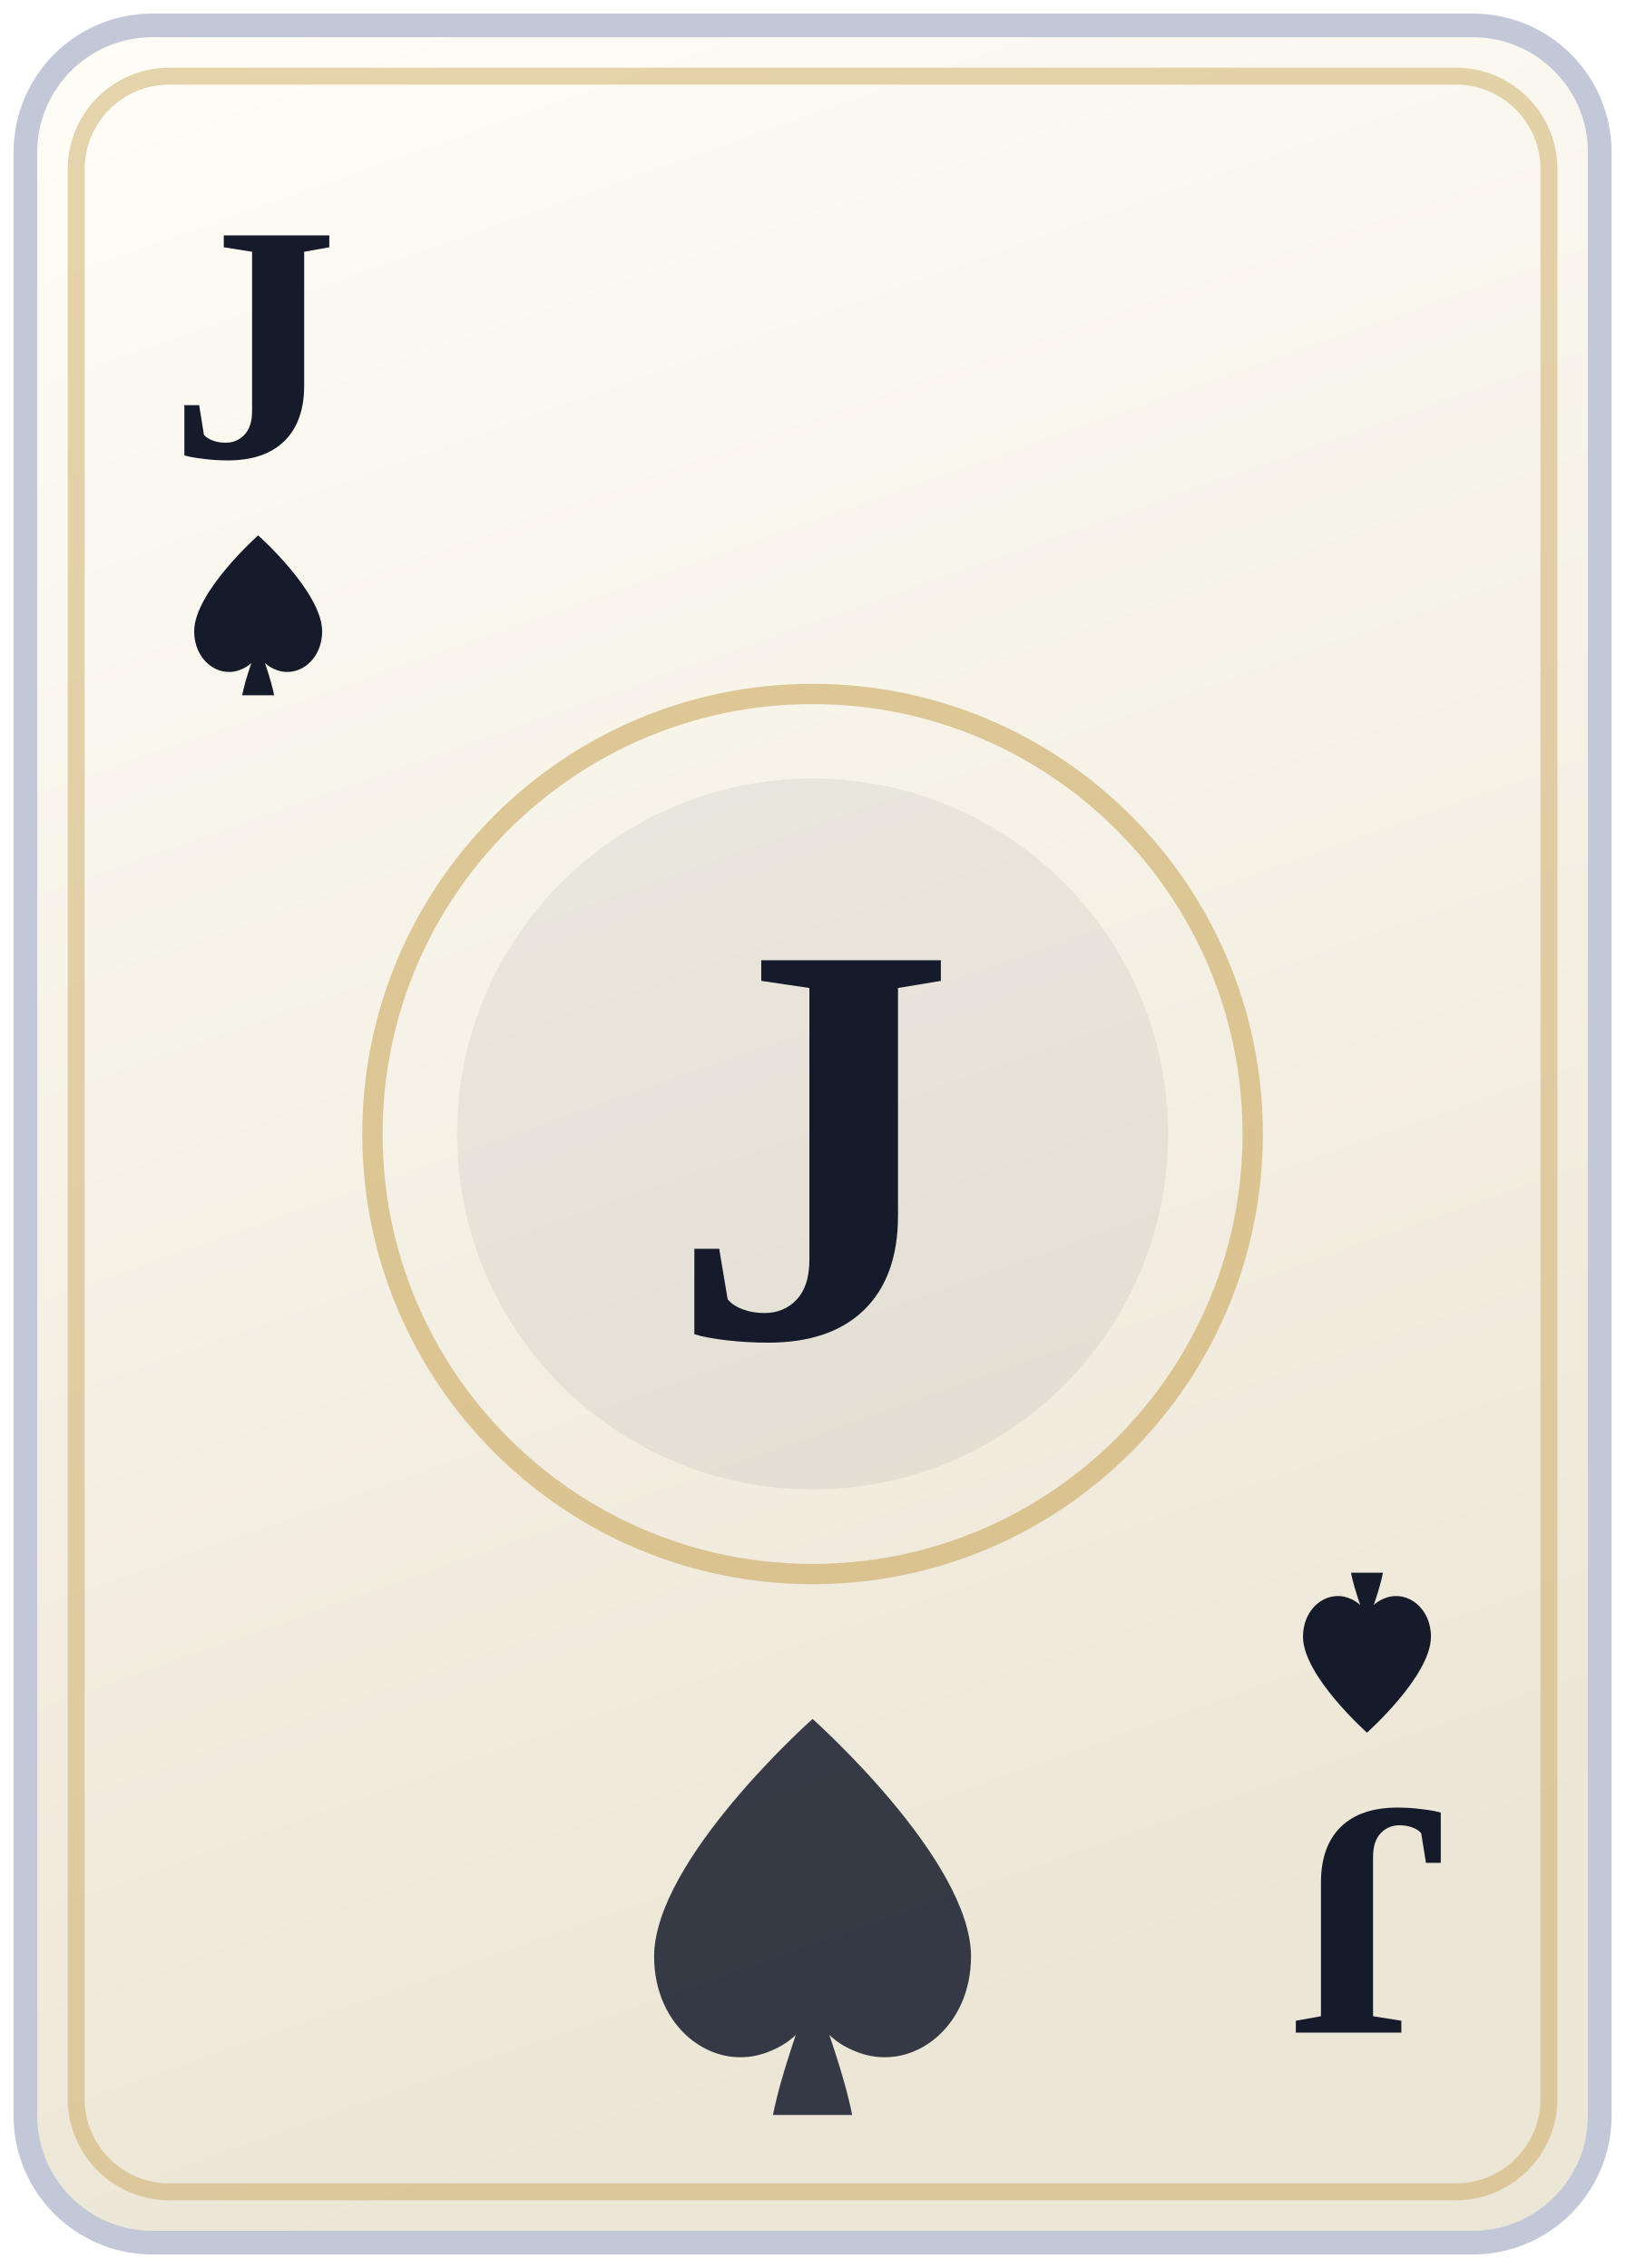
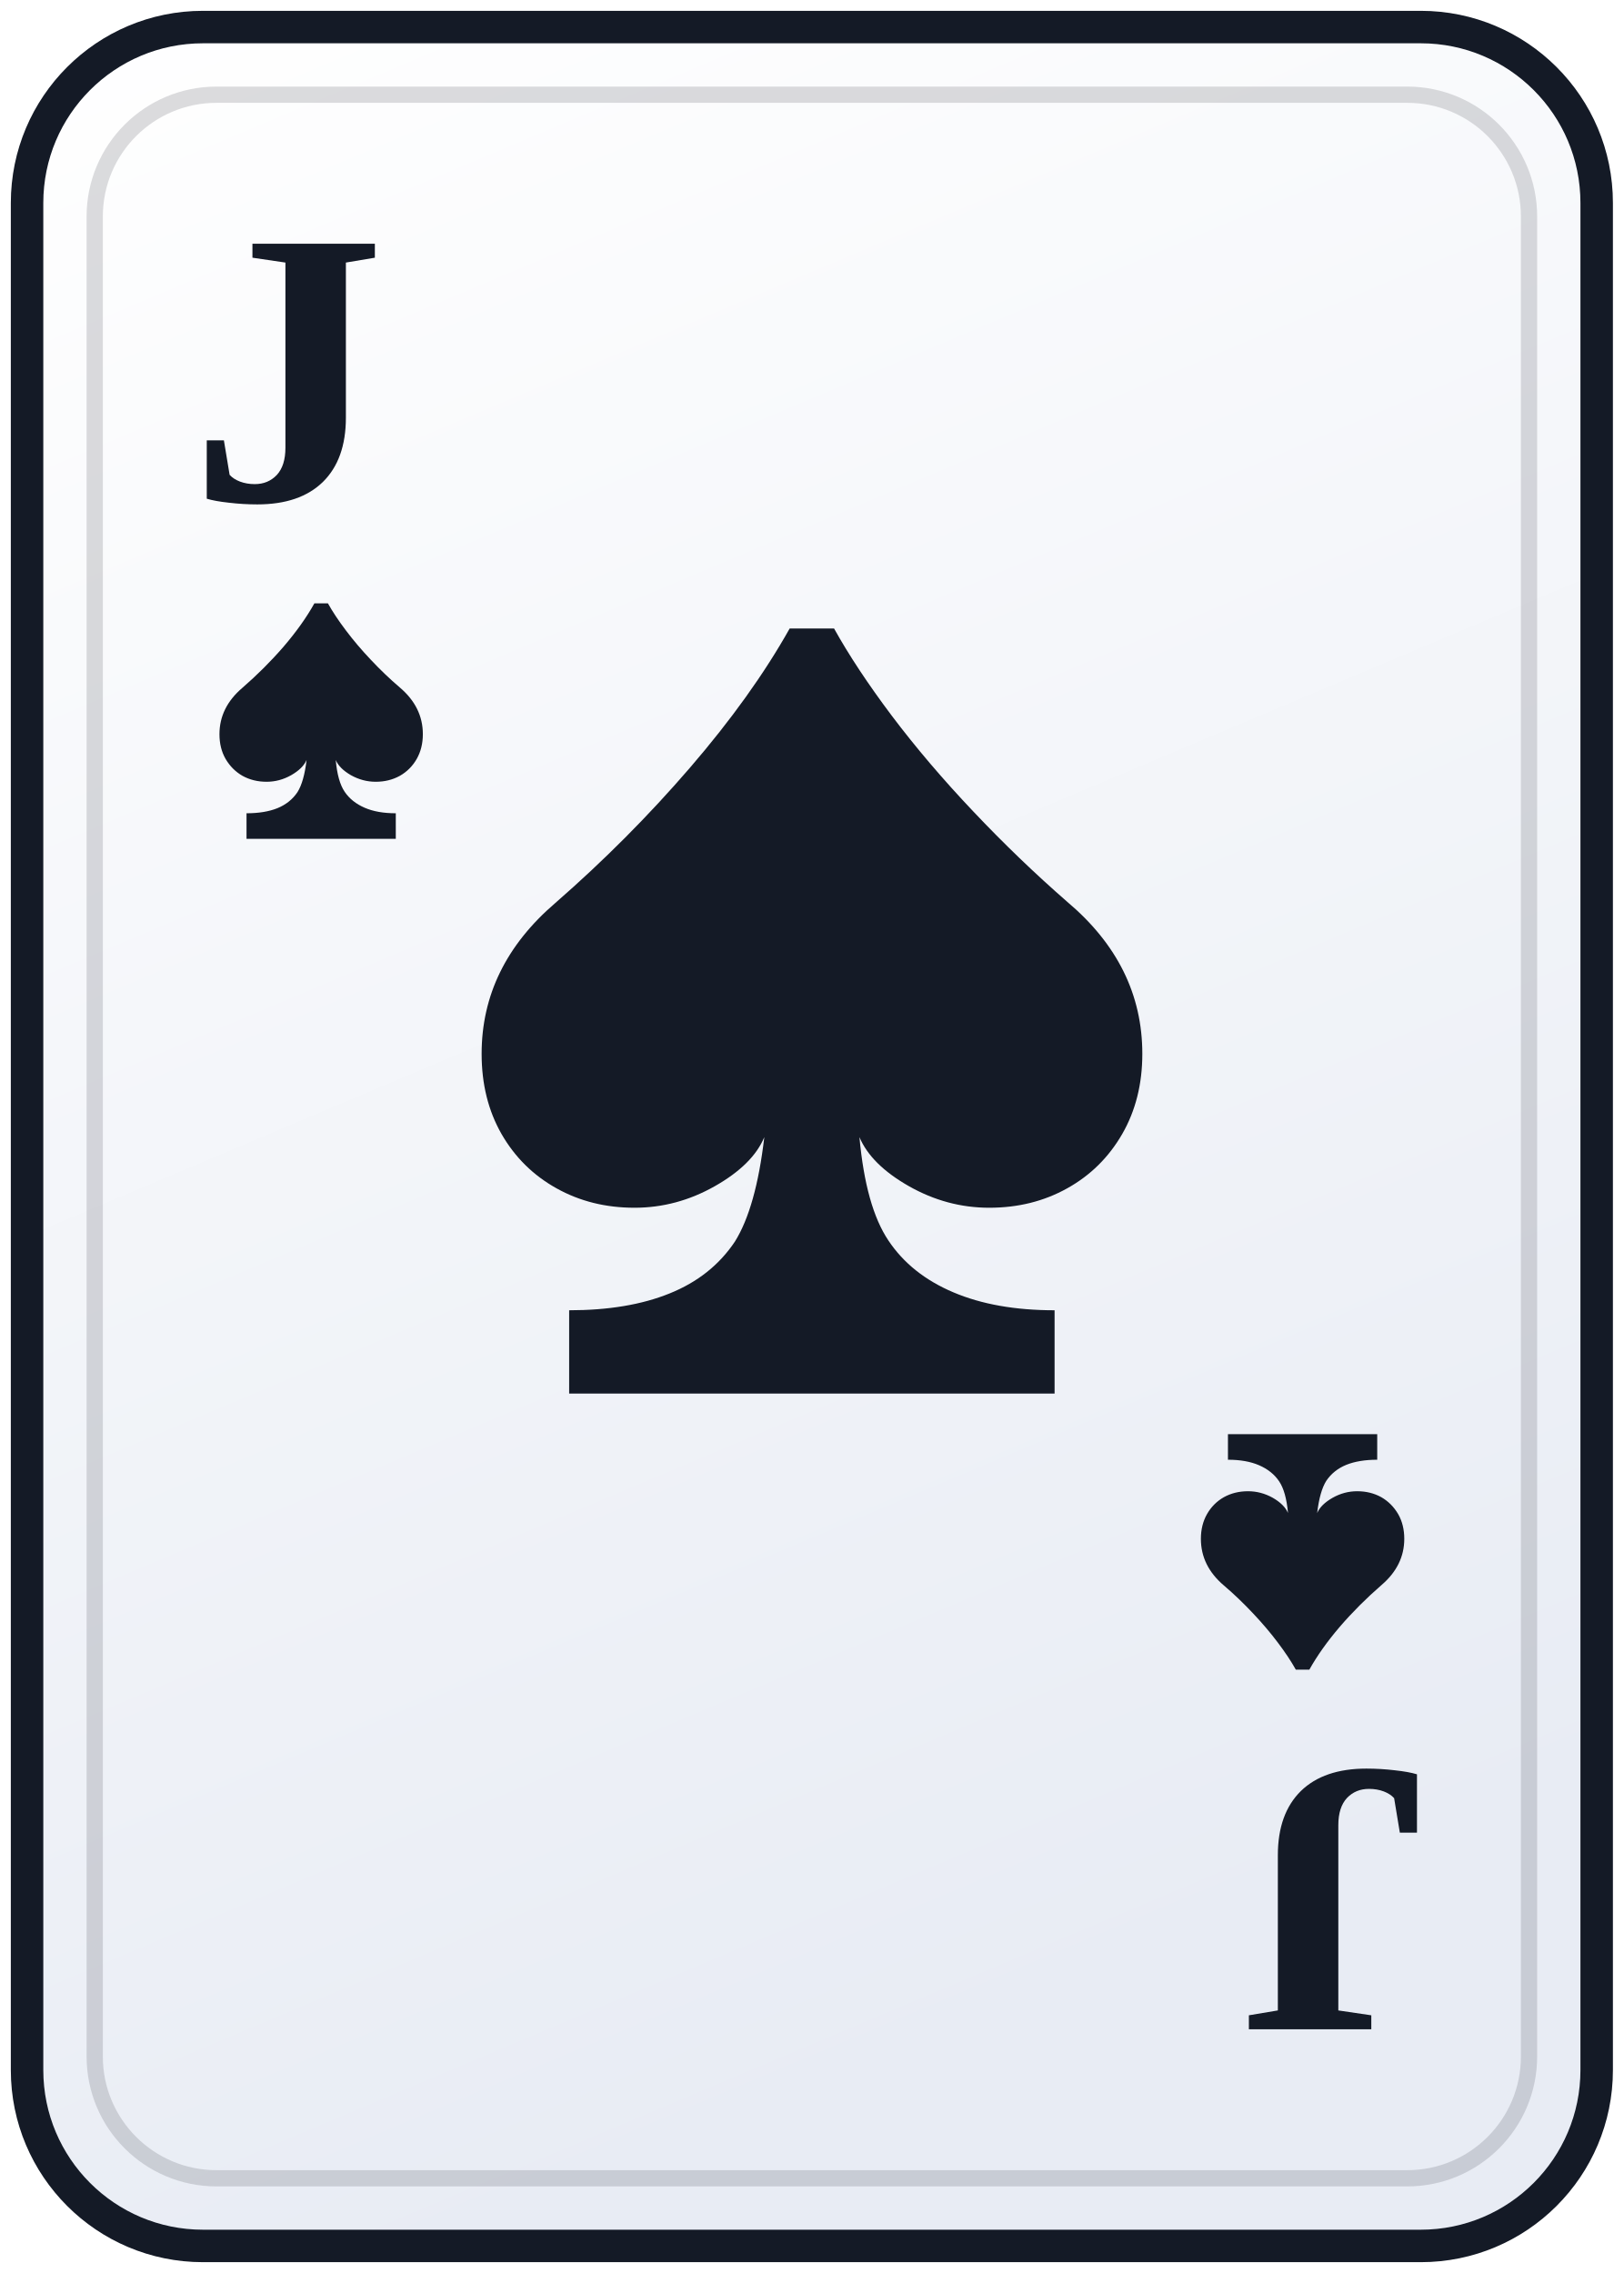
- <svg xmlns="http://www.w3.org/2000/svg" viewBox="0 0 96 134" width="96" height="134">
+ <svg xmlns="http://www.w3.org/2000/svg" viewBox="0 0 120 168" width="120" height="168">
  <defs>
-     <linearGradient id="paper2" x1="0" y1="0" x2="0.25" y2="1">
-       <stop offset="0" stop-color="#fffdf7" />
-       <stop offset="1" stop-color="#ece6d6" />
+     <linearGradient id="paper" x1="0" y1="0" x2="0.3" y2="1">
+       <stop offset="0" stop-color="#ffffff" />
+       <stop offset="1" stop-color="#e8ecf4" />
    </linearGradient>
  </defs>
-   <rect x="1.5" y="1.5" width="93" height="131" rx="7.5" fill="url(#paper2)" stroke="#c2c8d8" stroke-width="1.4" />
-   <rect x="4.5" y="4.5" width="87" height="125" rx="5.5" fill="none" stroke="#c9a253" stroke-opacity="0.45" />
-   <text x="10" y="27" font-family="Georgia,'Times New Roman',serif" font-weight="700" font-size="20" fill="#151b2b">J</text>
-   <path d="M50 6C50 6 14 38 14 60c0 16 13 26 25 22 6-2 10-6 11-11 1 5 5 9 11 11 12 4 25-6 25-22C86 38 50 6 50 6Z M50 66c-3 10-7 20-9 30h18c-2-10-6-20-9-30Z" transform="translate(10,31) scale(0.105)" fill="#151b2b" />
-   <circle cx="48" cy="67" r="26" fill="none" stroke="#c9a253" stroke-opacity="0.55" stroke-width="1.2" />
-   <circle cx="48" cy="67" r="21" fill="#151b2b" fill-opacity="0.06" />
-   <text x="48" y="79" text-anchor="middle" font-family="Georgia,'Times New Roman',serif" font-weight="700" font-size="34" fill="#151b2b">J</text>
-   <path d="M50 6C50 6 14 38 14 60c0 16 13 26 25 22 6-2 10-6 11-11 1 5 5 9 11 11 12 4 25-6 25-22C86 38 50 6 50 6Z M50 66c-3 10-7 20-9 30h18c-2-10-6-20-9-30Z" transform="translate(35,100) scale(0.26)" fill="#151b2b" opacity="0.85" />
-   <g transform="rotate(180 48 67)">
-     <text x="10" y="27" font-family="Georgia,'Times New Roman',serif" font-weight="700" font-size="20" fill="#151b2b">J</text>
-     <path d="M50 6C50 6 14 38 14 60c0 16 13 26 25 22 6-2 10-6 11-11 1 5 5 9 11 11 12 4 25-6 25-22C86 38 50 6 50 6Z M50 66c-3 10-7 20-9 30h18c-2-10-6-20-9-30Z" transform="translate(10,31) scale(0.105)" fill="#151b2b" />
+   <rect x="2" y="2" width="116" height="164" rx="13" fill="url(#paper)" stroke="#141a26" stroke-width="2.4" />
+   <rect x="7" y="7" width="106" height="154" rx="9" fill="none" stroke="#141a26" stroke-opacity="0.15" stroke-width="1.2" />
+   <g fill="#141a26">
+     <text x="14" y="37" font-family="Georgia,'Times New Roman',serif" font-size="29" font-weight="700">J</text>
+     <text x="15" y="62" font-family="'Segoe UI Symbol','Apple Symbols','Noto Sans Symbols 2','DejaVu Sans',serif" font-size="24">♠</text>
+   </g>
+   <text x="60" y="103" text-anchor="middle" font-family="'Segoe UI Symbol','Apple Symbols','Noto Sans Symbols 2','DejaVu Sans',serif" font-size="78" fill="#141a26">♠</text>
+   <g transform="rotate(180 60 84)">
+     <g fill="#141a26">
+       <text x="14" y="37" font-family="Georgia,'Times New Roman',serif" font-size="29" font-weight="700">J</text>
+       <text x="15" y="62" font-family="'Segoe UI Symbol','Apple Symbols','Noto Sans Symbols 2','DejaVu Sans',serif" font-size="24">♠</text>
+     </g>
  </g>
</svg>
